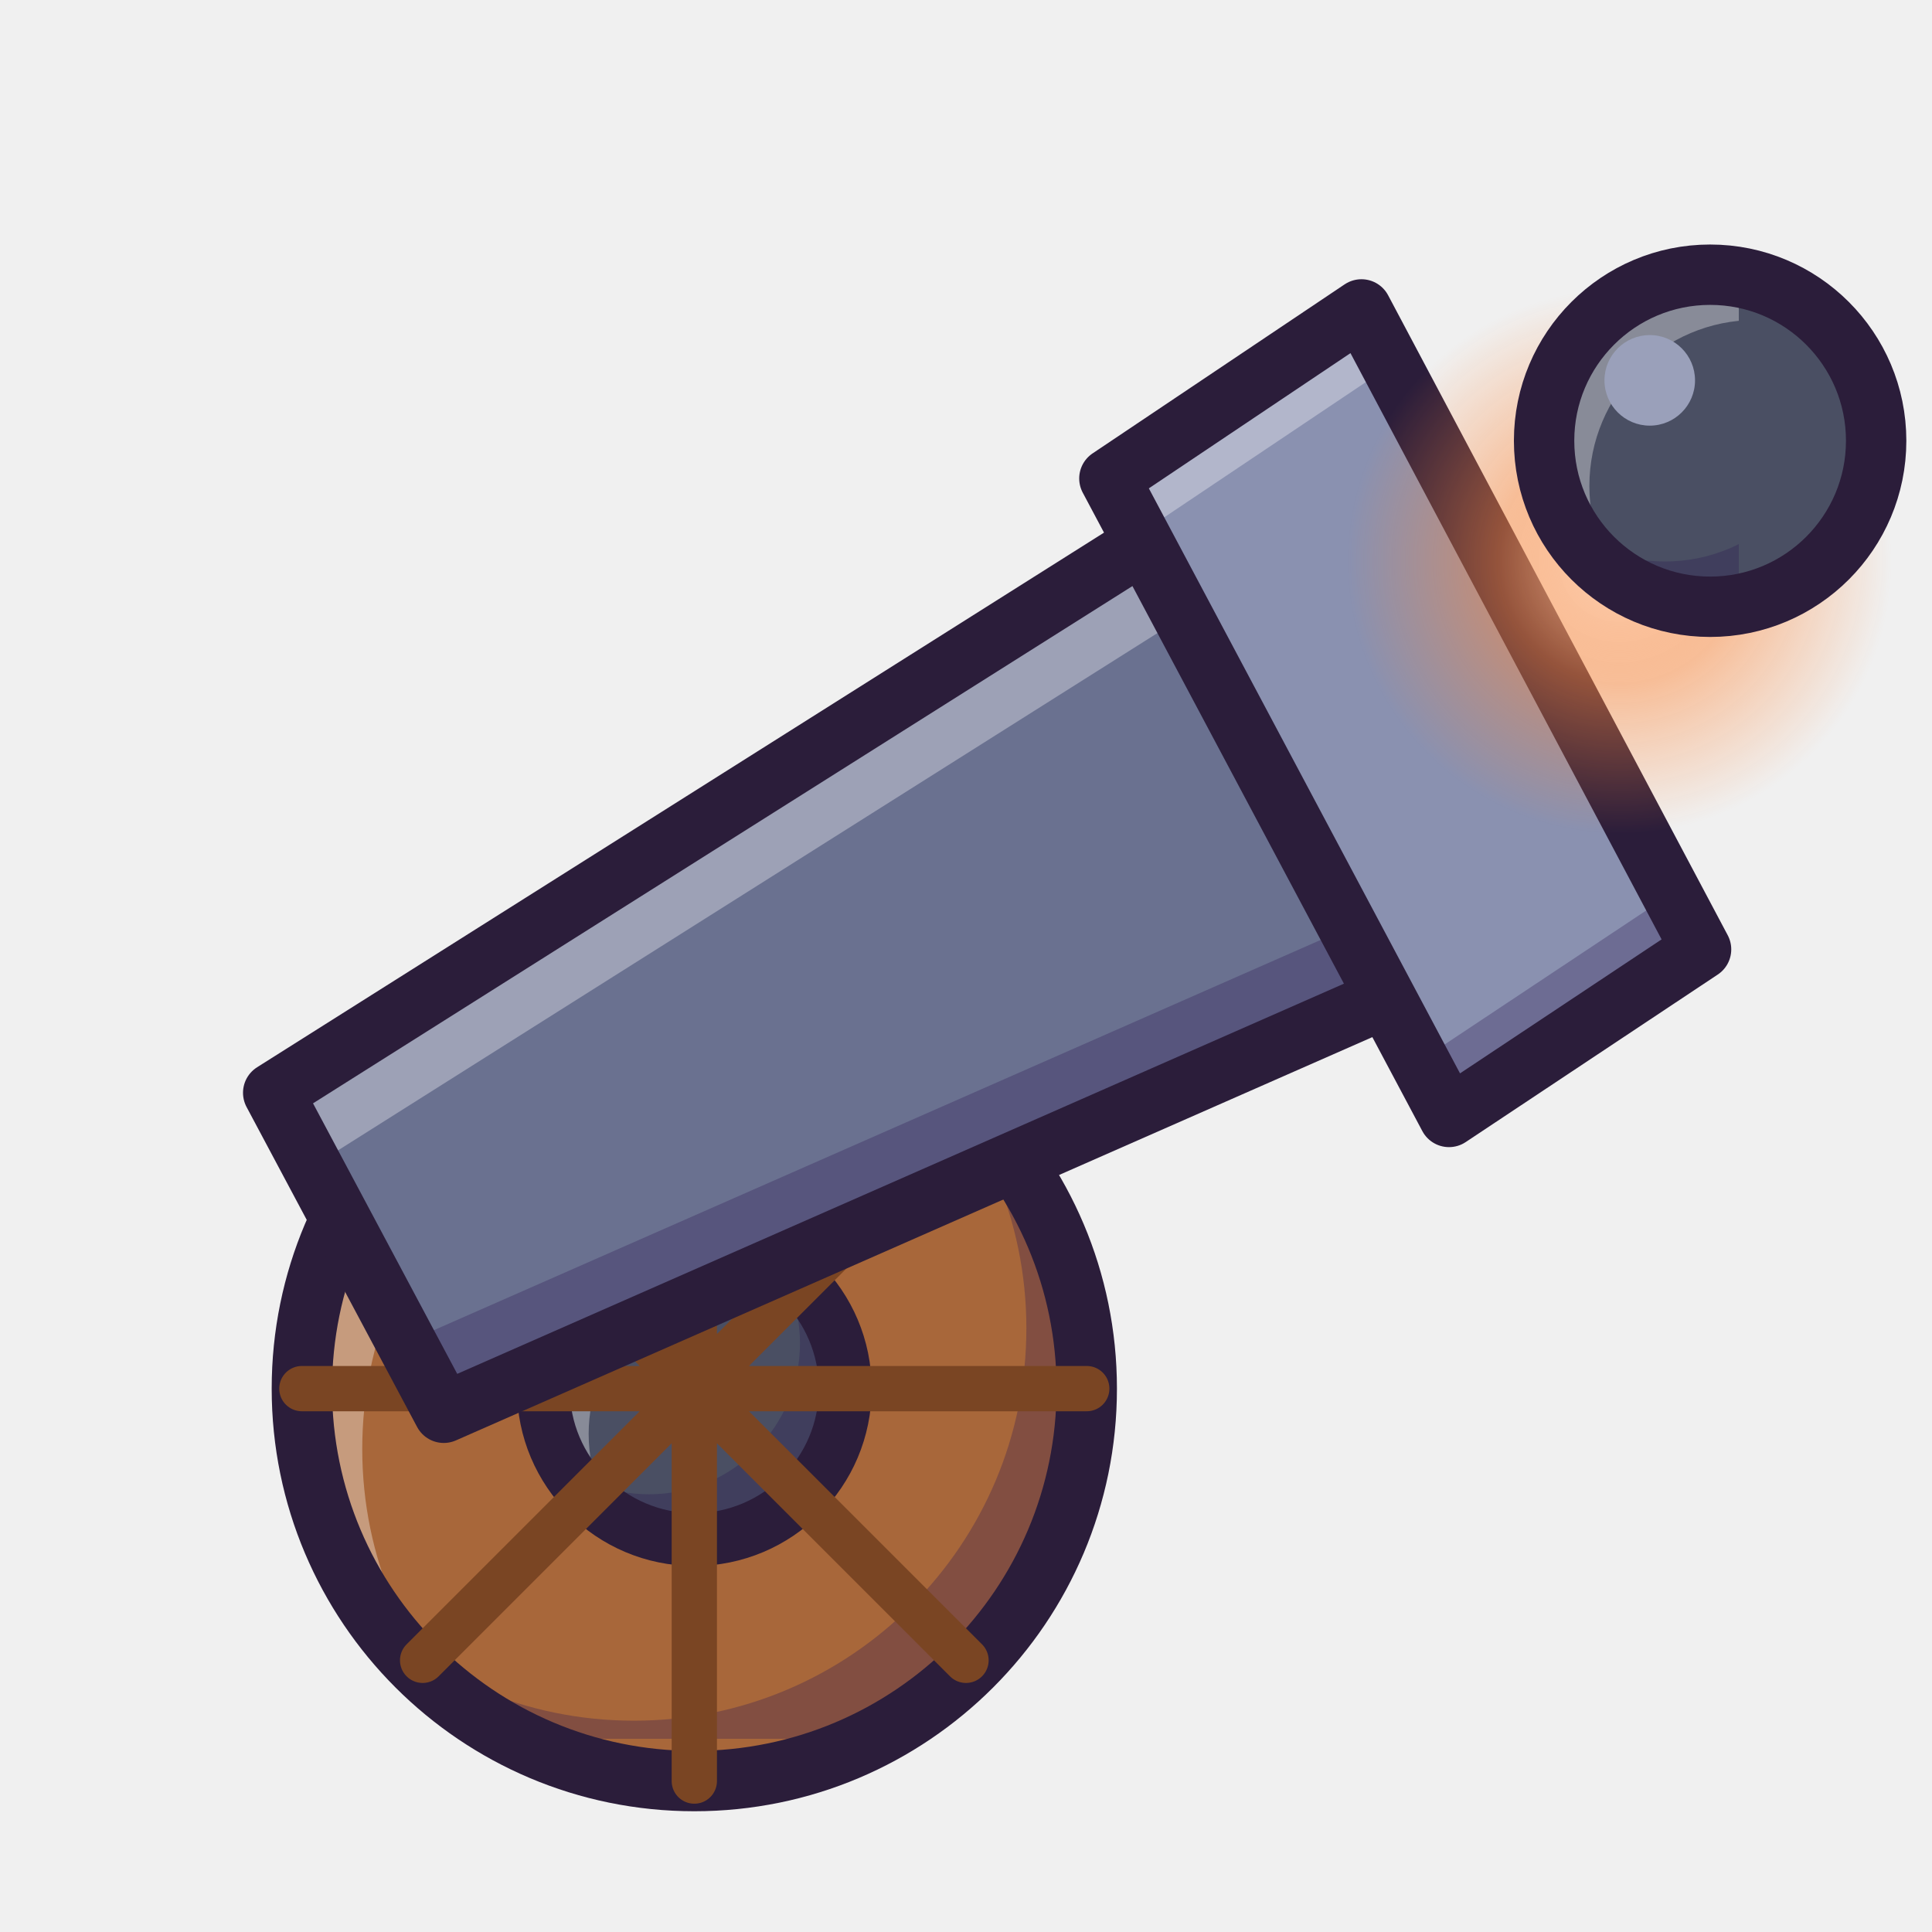
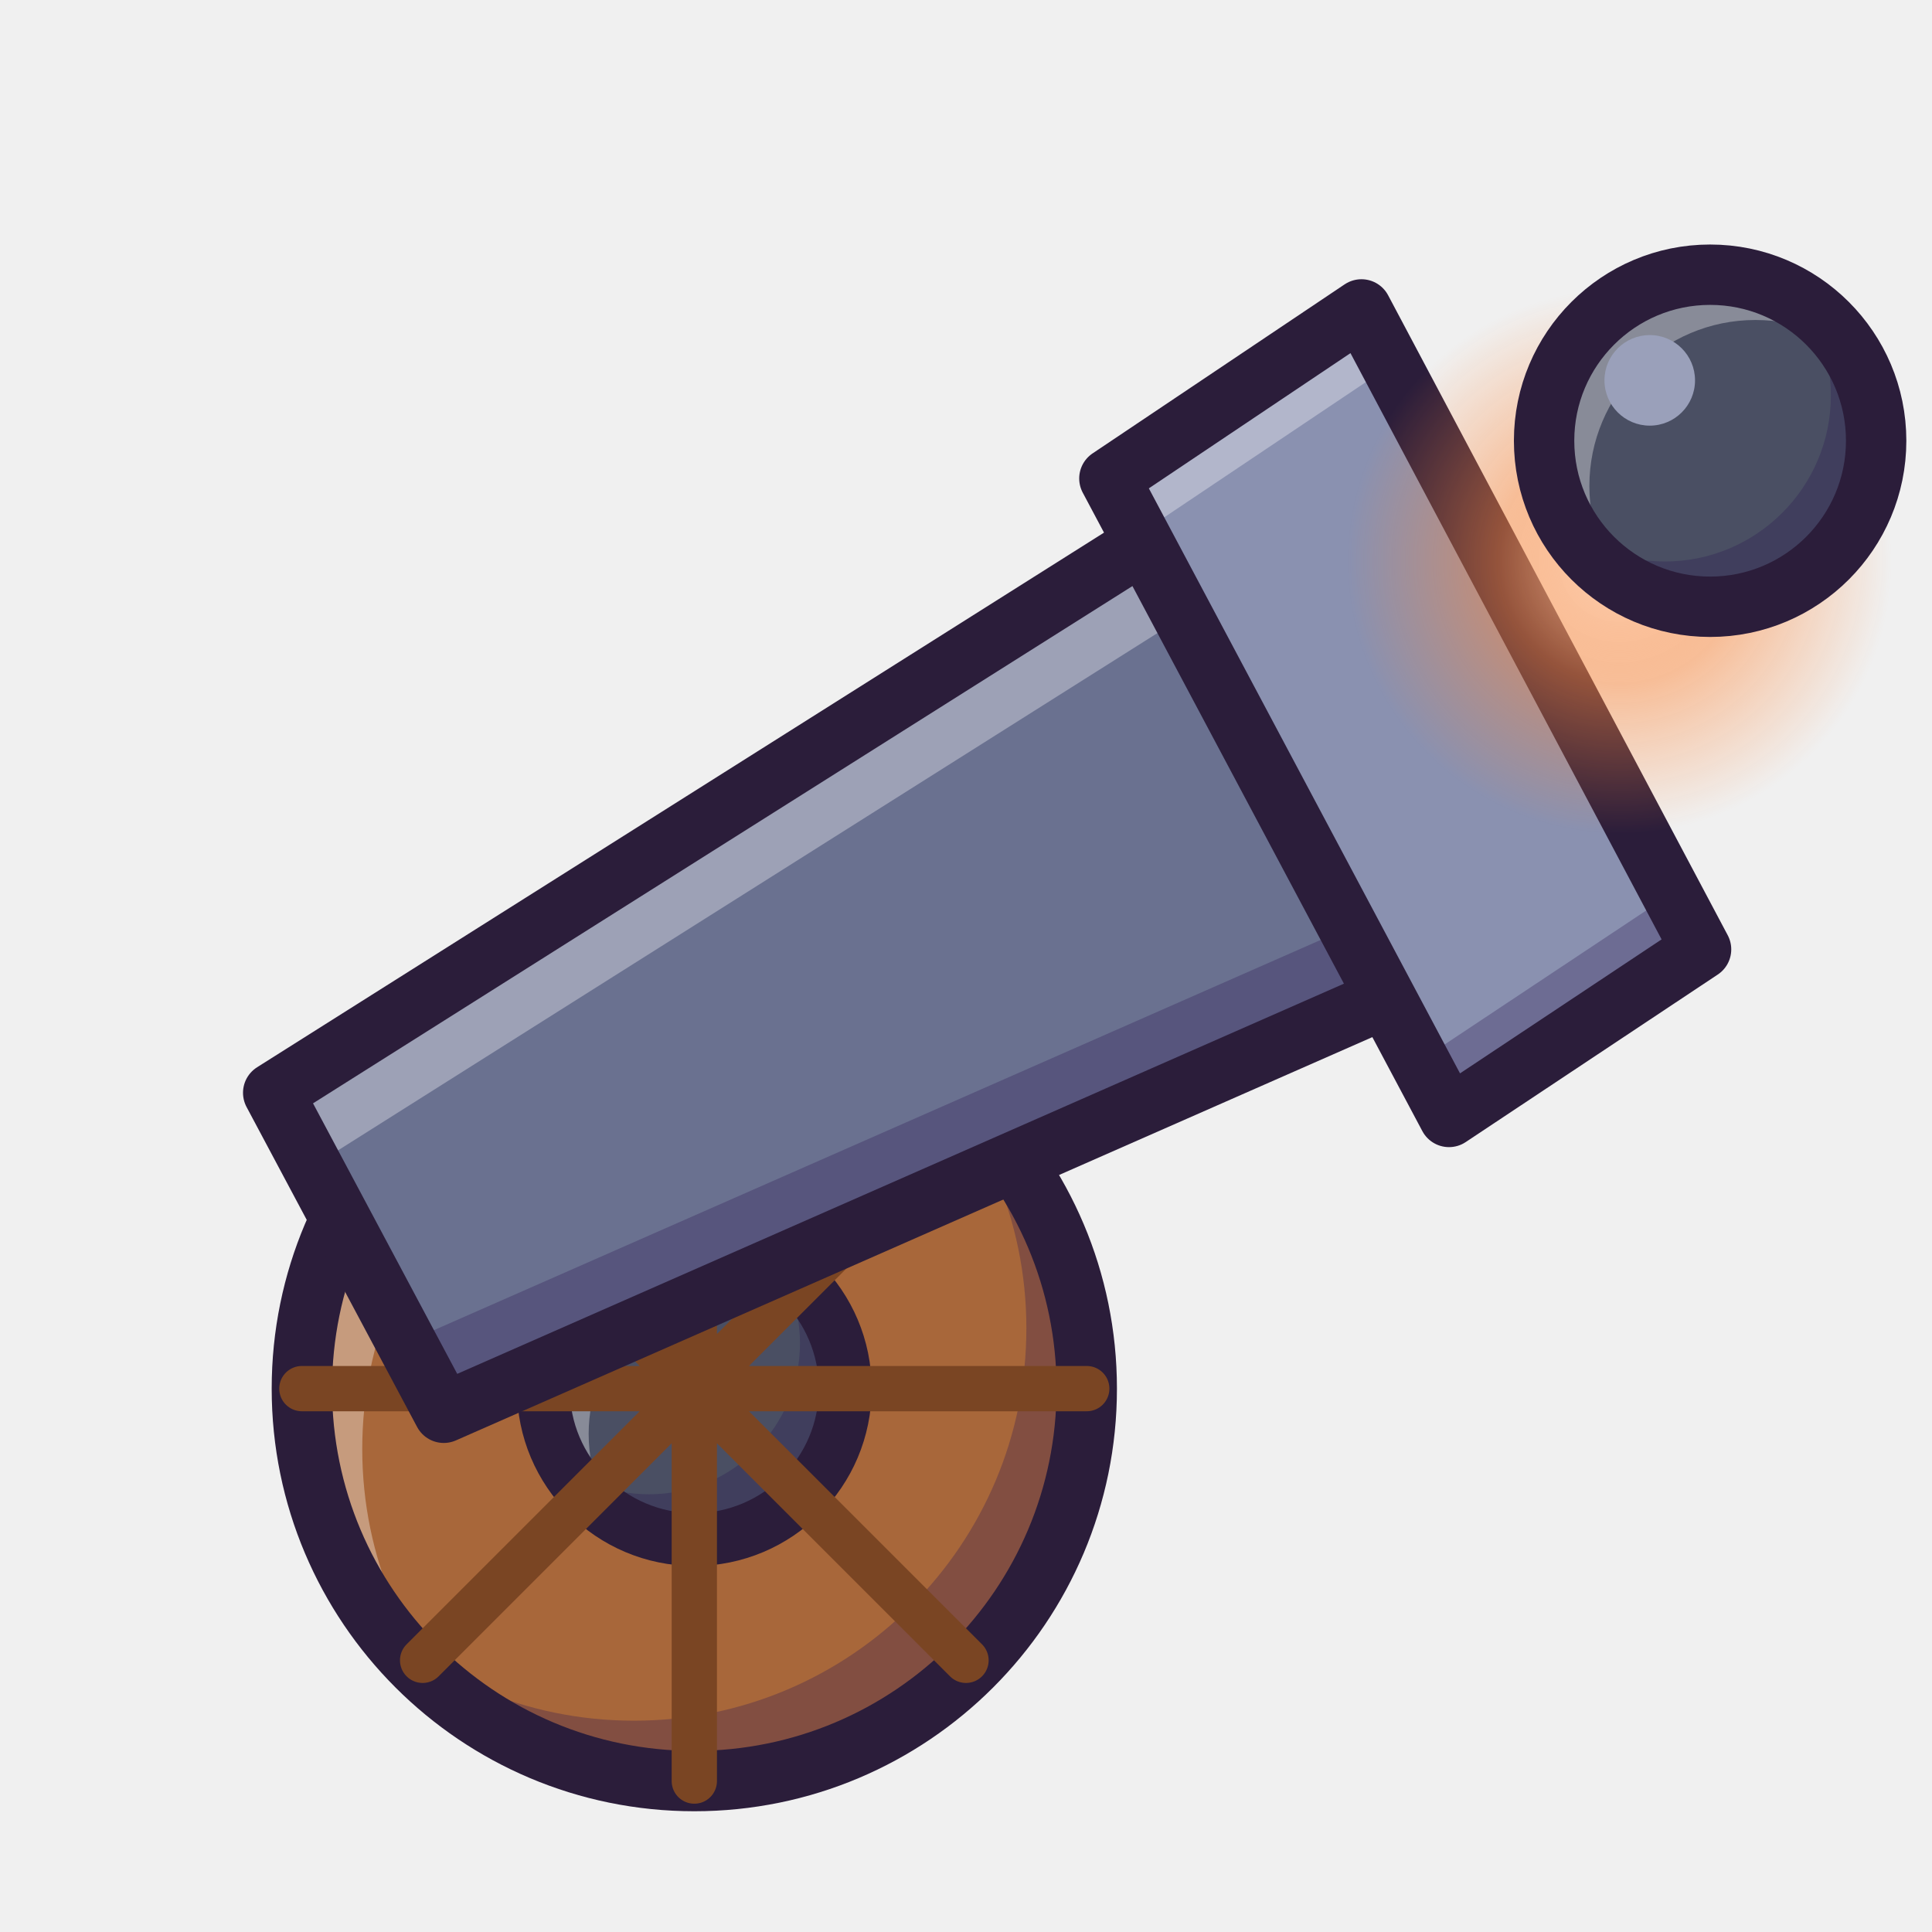
<svg xmlns="http://www.w3.org/2000/svg" width="128" height="128" viewBox="0 0 128 128">
  <defs>
    <path id="cn0" d="M20 92a26 26 0 1 0 52 0a26 26 0 1 0 -52 0z" />
-     <mask id="cn0h" maskUnits="userSpaceOnUse" width="128" height="128">
-       <rect width="128" height="128" fill="#fff" />
-       <use href="#cn0" transform="translate(4 4)" fill="#000" />
+     <mask id="cn0h">
+       <rect x="-9" y="-9" width="146" height="146" fill="#fff" />
+       <use href="#cn0" transform="translate(4 4)" />
    </mask>
-     <mask id="cn0s" maskUnits="userSpaceOnUse" width="128" height="128">
-       <rect width="128" height="128" fill="#fff" />
-       <use href="#cn0" transform="translate(-4 -4)" fill="#000" />
+     <mask id="cn0s">
+       <rect x="-9" y="-9" width="146" height="146" fill="#fff" />
+       <use href="#cn0" transform="translate(-4 -4)" />
    </mask>
    <path id="cn1" d="M36 92a10 10 0 1 0 20 0a10 10 0 1 0 -20 0z" />
-     <mask id="cn1h" maskUnits="userSpaceOnUse" width="128" height="128">
-       <rect width="128" height="128" fill="#fff" />
-       <use href="#cn1" transform="translate(3 3)" fill="#000" />
+     <mask id="cn1h">
+       <rect x="-9" y="-9" width="146" height="146" fill="#fff" />
+       <use href="#cn1" transform="translate(3 3)" />
    </mask>
-     <mask id="cn1s" maskUnits="userSpaceOnUse" width="128" height="128">
-       <rect width="128" height="128" fill="#fff" />
-       <use href="#cn1" transform="translate(-3 -3)" fill="#000" />
+     <mask id="cn1s">
+       <rect x="-9" y="-9" width="146" height="146" fill="#fff" />
+       <use href="#cn1" transform="translate(-3 -3)" />
    </mask>
    <path id="cn2" d="M18.1 72.4L85.9 29.6L102.8 61.3L29.4 93.6z" />
-     <mask id="cn2h" maskUnits="userSpaceOnUse" width="128" height="128">
-       <rect width="128" height="128" fill="#fff" />
-       <use href="#cn2" transform="translate(4 4)" fill="#000" />
+     <mask id="cn2h">
+       <rect x="-9" y="-9" width="146" height="146" fill="#fff" />
+       <use href="#cn2" transform="translate(4 4)" />
    </mask>
-     <mask id="cn2s" maskUnits="userSpaceOnUse" width="128" height="128">
-       <rect width="128" height="128" fill="#fff" />
-       <use href="#cn2" transform="translate(-4 -4)" fill="#000" />
+     <mask id="cn2s">
+       <rect x="-9" y="-9" width="146" height="146" fill="#fff" />
+       <use href="#cn2" transform="translate(-4 -4)" />
    </mask>
    <path id="cn3" d="M73.5 31.7L90.2 20.5L112.7 62.9L96 74z" />
-     <mask id="cn3h" maskUnits="userSpaceOnUse" width="128" height="128">
-       <rect width="128" height="128" fill="#fff" />
-       <use href="#cn3" transform="translate(3 3)" fill="#000" />
+     <mask id="cn3h">
+       <rect x="-9" y="-9" width="146" height="146" fill="#fff" />
+       <use href="#cn3" transform="translate(3 3)" />
    </mask>
-     <mask id="cn3s" maskUnits="userSpaceOnUse" width="128" height="128">
-       <rect width="128" height="128" fill="#fff" />
-       <use href="#cn3" transform="translate(-3 -3)" fill="#000" />
+     <mask id="cn3s">
+       <rect x="-9" y="-9" width="146" height="146" fill="#fff" />
+       <use href="#cn3" transform="translate(-3 -3)" />
    </mask>
    <radialGradient id="cn4">
      <stop offset="0" stop-color="#ffd0b1" stop-opacity="0.9" />
      <stop offset=".45" stop-color="#ff8a3d" stop-opacity="0.495" />
      <stop offset="1" stop-color="#ff8a3d" stop-opacity="0" />
    </radialGradient>
    <path id="cn5" d="M102.3 29.2a11 11 0 1 0 22 0a11 11 0 1 0 -22 0z" />
-     <mask id="cn5h" maskUnits="userSpaceOnUse" width="128" height="128">
-       <rect width="128" height="128" fill="#fff" />
-       <use href="#cn5" transform="translate(3 3)" fill="#000" />
+     <mask id="cn5h">
+       <rect x="-9" y="-9" width="146" height="146" fill="#fff" />
+       <use href="#cn5" transform="translate(3 3)" />
    </mask>
-     <mask id="cn5s" maskUnits="userSpaceOnUse" width="128" height="128">
-       <rect width="128" height="128" fill="#fff" />
-       <use href="#cn5" transform="translate(-3 -3)" fill="#000" />
+     <mask id="cn5s">
+       <rect x="-9" y="-9" width="146" height="146" fill="#fff" />
+       <use href="#cn5" transform="translate(-3 -3)" />
    </mask>
  </defs>
  <g stroke-linejoin="round" stroke-linecap="round">
    <use href="#cn0" fill="#a8673a" />
    <use href="#cn0" fill="#c69b7d" mask="url(#cn0h)" />
    <use href="#cn0" fill="#824e41" mask="url(#cn0s)" />
    <use href="#cn0" fill="none" stroke="#2b1d3a" stroke-width="4" />
    <use href="#cn1" fill="#4a4f63" />
    <use href="#cn1" fill="#888b98" mask="url(#cn1h)" />
    <use href="#cn1" fill="#403e5d" mask="url(#cn1s)" />
    <use href="#cn1" fill="none" stroke="#2b1d3a" stroke-width="3.5" />
    <path d="M46 66V118M20 92H72M28 74L64 110M64 74L28 110" fill="none" stroke="#7a4523" stroke-width="3" />
    <use href="#cn2" fill="#6a7190" />
    <use href="#cn2" fill="#9da1b6" mask="url(#cn2h)" />
    <use href="#cn2" fill="#57557d" mask="url(#cn2s)" />
    <use href="#cn2" fill="none" stroke="#2b1d3a" stroke-width="4" />
    <use href="#cn3" fill="#8a91b0" />
    <use href="#cn3" fill="#b2b6cb" mask="url(#cn3h)" />
    <use href="#cn3" fill="#6d6c93" mask="url(#cn3s)" />
    <use href="#cn3" fill="none" stroke="#2b1d3a" stroke-width="4" />
    <circle cx="107.3" cy="37.2" r="18" fill="url(#cn4)" />
    <use href="#cn5" fill="#4a4f63" />
    <use href="#cn5" fill="#888b98" mask="url(#cn5h)" />
    <use href="#cn5" fill="#403e5d" mask="url(#cn5s)" />
    <use href="#cn5" fill="none" stroke="#2b1d3a" stroke-width="4" />
    <circle cx="109.3" cy="25.2" r="3" fill="#9aa0ba" />
  </g>
</svg>
